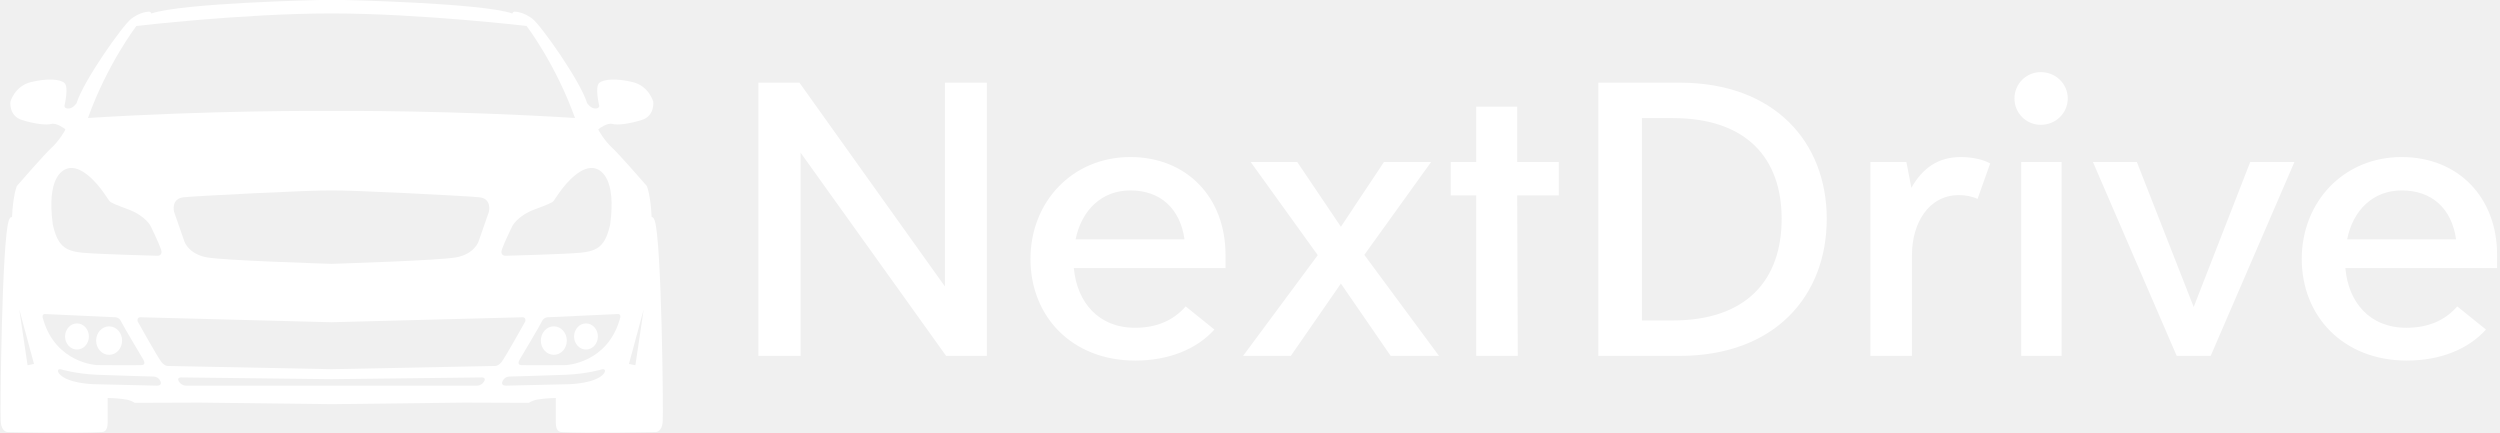
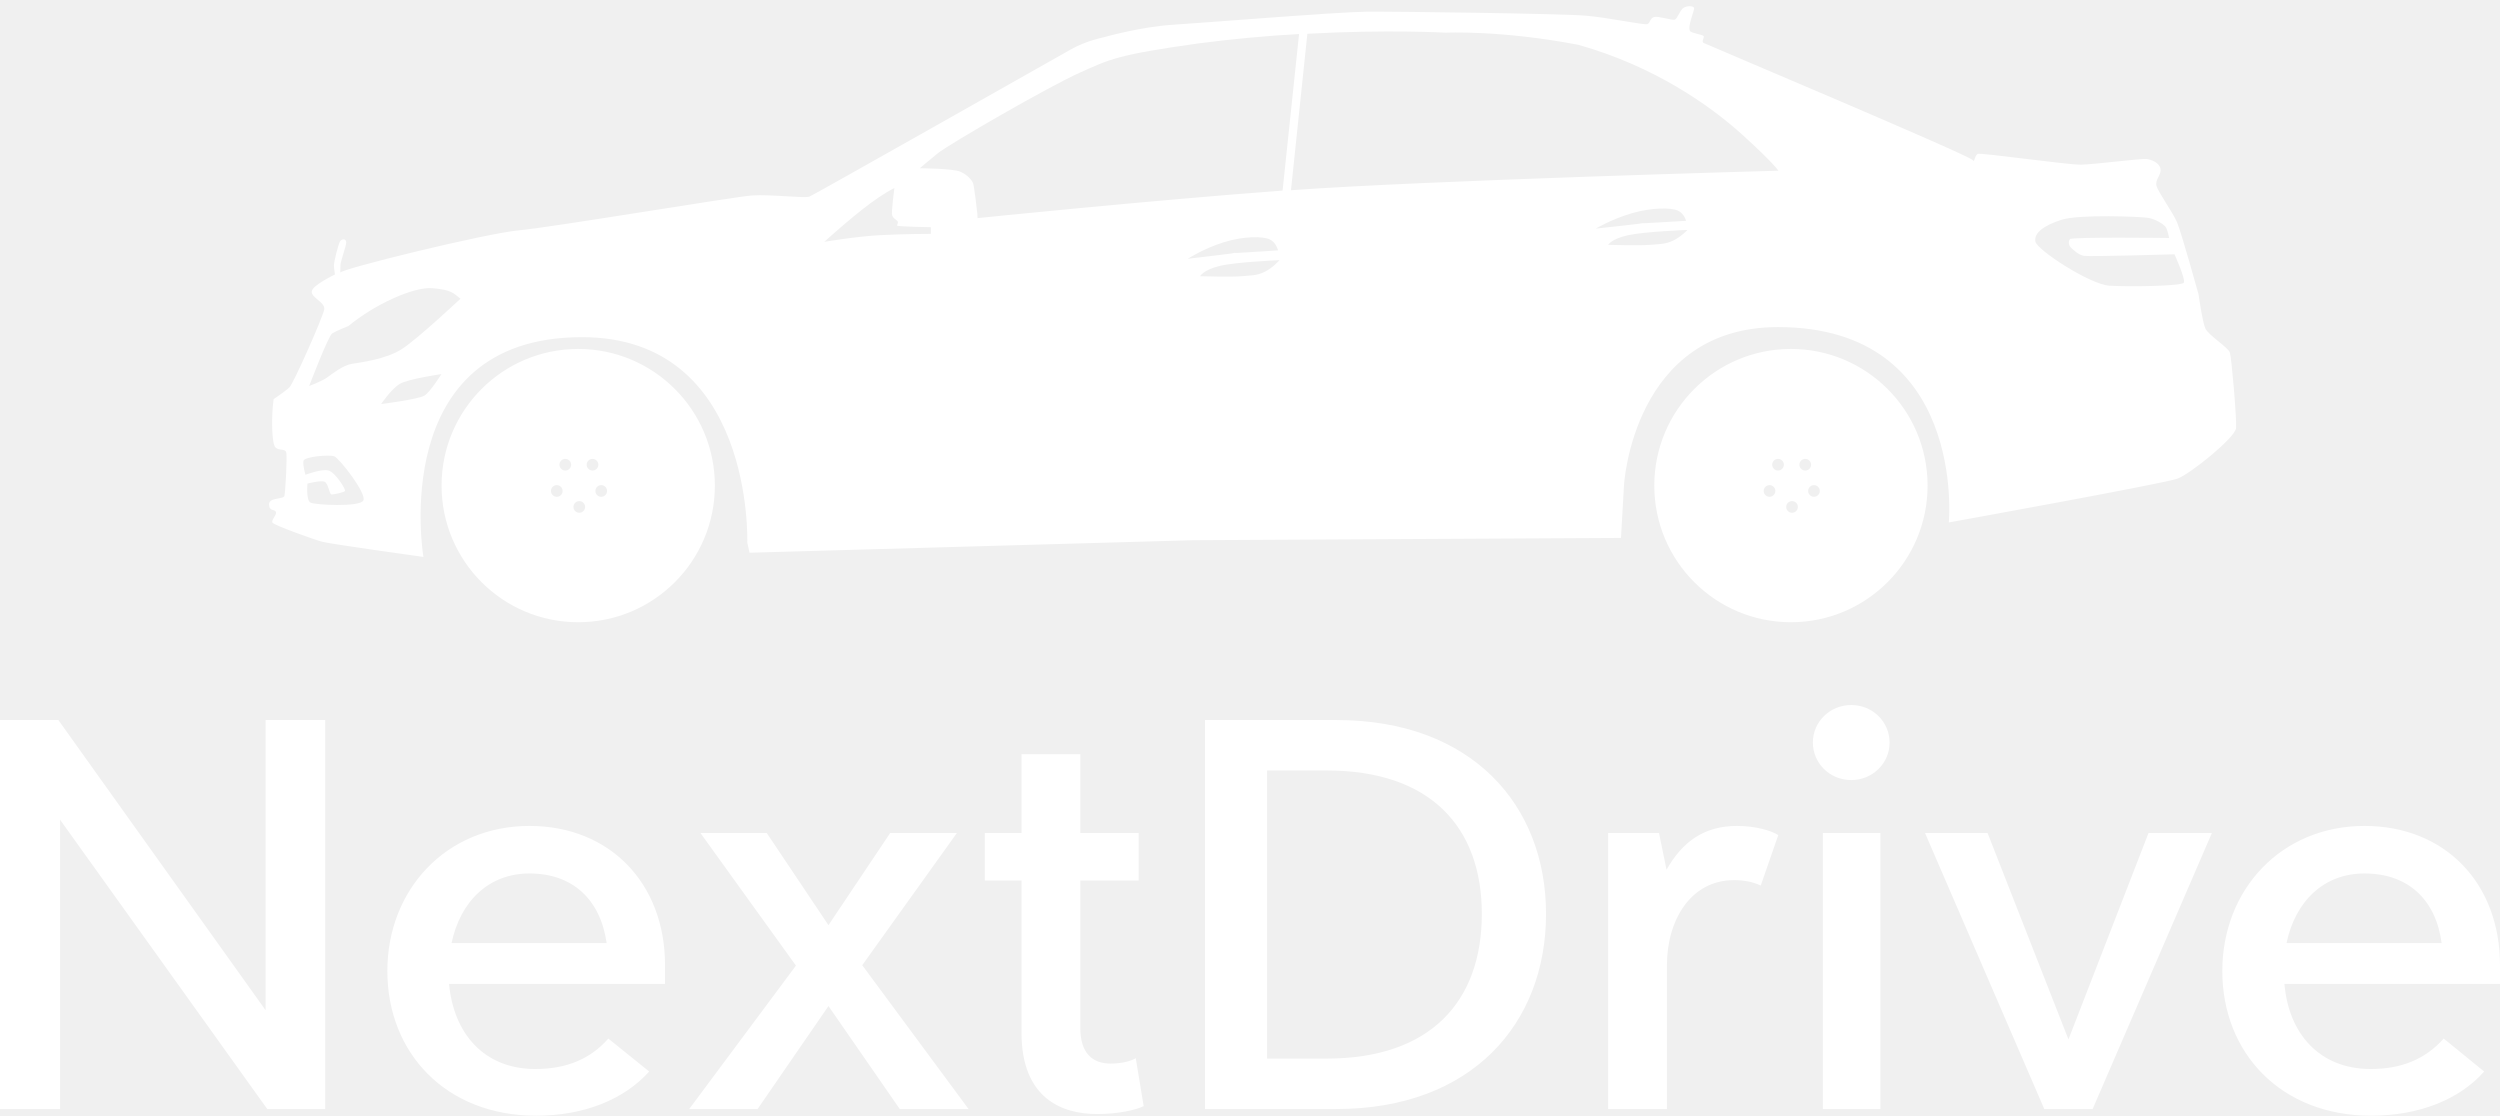
- <svg xmlns="http://www.w3.org/2000/svg" data-v-423bf9ae="" viewBox="0 0 520 90" class="iconLeft">
-   <g data-v-423bf9ae="" id="6ece3b68-07c7-4132-aae9-ca58c825d614" fill="white" transform="matrix(6.09137,0,0,6.09137,150.6223,-6.076143)">
-     <path d="M7.54 3.82L7.54 10.78L2.57 3.82L1.17 3.82L1.17 13.15L2.61 13.15L2.61 6.21L7.58 13.15L8.97 13.15L8.97 3.82ZM17.12 9.70C17.12 7.73 15.79 6.36 13.87 6.36C11.89 6.36 10.46 7.89 10.46 9.84C10.46 11.80 11.87 13.31 14.04 13.31C15.18 13.31 16.14 12.92 16.74 12.25L15.76 11.46C15.34 11.94 14.77 12.19 14.03 12.19C12.79 12.19 12.05 11.33 11.94 10.15L17.12 10.15ZM13.87 7.50C14.90 7.50 15.57 8.12 15.72 9.17L12.00 9.17C12.21 8.17 12.89 7.50 13.87 7.50ZM24.41 13.15L21.86 9.70L24.14 6.53L22.53 6.53L21.06 8.74L19.57 6.53L17.98 6.53L20.27 9.71L17.72 13.15L19.35 13.15L21.06 10.68L22.76 13.15ZM28.50 6.53L27.08 6.53L27.08 4.64L25.68 4.64L25.68 6.53L24.81 6.53L24.81 7.67L25.68 7.67L25.68 13.15L27.10 13.15L27.08 7.67L28.50 7.67ZM32.62 3.82L29.85 3.82L29.85 13.15L32.62 13.15C35.88 13.15 37.65 11.10 37.65 8.47C37.65 5.86 35.88 3.82 32.62 3.82ZM32.39 11.94L31.34 11.94L31.34 5.03L32.39 5.03C34.90 5.03 36.11 6.39 36.11 8.47C36.11 10.57 34.90 11.94 32.39 11.94ZM42.23 6.36C41.45 6.36 40.92 6.74 40.54 7.41L40.37 6.53L39.14 6.53L39.14 13.15L40.56 13.15L40.56 9.70C40.56 8.62 41.13 7.66 42.16 7.66C42.39 7.66 42.61 7.70 42.80 7.79L43.23 6.58C43.05 6.47 42.67 6.36 42.23 6.36ZM44.96 5.26C45.47 5.26 45.88 4.86 45.88 4.36C45.88 3.86 45.47 3.46 44.96 3.46C44.46 3.46 44.06 3.86 44.06 4.36C44.06 4.86 44.46 5.26 44.96 5.26ZM44.29 13.15L45.67 13.15L45.67 6.53L44.29 6.53ZM52.11 6.53L50.18 11.48L48.24 6.53L46.74 6.53L49.60 13.15L50.76 13.15L53.62 6.53ZM60.54 9.70C60.54 7.73 59.21 6.36 57.28 6.36C55.30 6.36 53.87 7.89 53.87 9.84C53.87 11.80 55.29 13.31 57.46 13.31C58.60 13.31 59.56 12.92 60.16 12.25L59.18 11.46C58.76 11.94 58.19 12.19 57.44 12.19C56.20 12.19 55.46 11.33 55.36 10.15L60.54 10.15ZM57.28 7.50C58.32 7.50 58.99 8.12 59.14 9.17L55.42 9.17C55.62 8.17 56.31 7.50 57.28 7.50Z" />
+ <svg xmlns="http://www.w3.org/2000/svg" data-v-423bf9ae="" viewBox="0 0 365.239 163" class="iconAbove">
+   <g data-v-423bf9ae="" id="347bb772-a599-4295-8e7f-5d239bf7daab" fill="white" transform="matrix(6.09137,0,0,6.09137,-7.126909,81.92386)">
+     <path d="M7.54 3.82L7.54 10.78L2.57 3.82L1.17 3.82L1.17 13.15L2.61 13.15L2.61 6.21L7.58 13.15L8.97 13.15L8.97 3.82ZM17.12 9.70C17.12 7.73 15.79 6.36 13.87 6.36C11.87 6.36 10.46 7.89 10.46 9.84C10.46 11.80 11.86 13.31 14.03 13.31C15.18 13.31 16.14 12.92 16.74 12.25L15.76 11.46C15.34 11.94 14.77 12.19 14.01 12.19C12.77 12.19 12.05 11.33 11.94 10.15L17.12 10.15ZM13.87 7.50C14.90 7.50 15.57 8.12 15.72 9.17L12.00 9.17C12.21 8.17 12.89 7.50 13.87 7.50ZM24.40 13.15L21.85 9.70L24.12 6.53L22.52 6.53L21.04 8.74L19.56 6.53L17.97 6.53L20.26 9.71L17.70 13.15L19.34 13.15L21.04 10.68L22.75 13.15ZM28.41 11.93C28.32 11.99 28.09 12.06 27.81 12.06C27.36 12.06 27.08 11.80 27.08 11.20L27.08 7.67L28.48 7.67L28.48 6.53L27.08 6.53L27.08 4.64L25.67 4.64L25.67 6.53L24.79 6.53L24.79 7.67L25.67 7.67L25.67 11.32C25.67 12.91 26.66 13.27 27.48 13.27C28 13.27 28.42 13.17 28.60 13.08ZM33.22 3.82L30.07 3.82L30.07 13.15L33.22 13.15C36.47 13.15 38.25 11.10 38.25 8.47C38.25 5.86 36.47 3.82 33.22 3.82ZM32.99 11.94L31.56 11.94L31.56 5.03L32.99 5.03C35.48 5.03 36.71 6.39 36.71 8.47C36.71 10.57 35.48 11.94 32.99 11.94ZM42.83 6.36C42.04 6.36 41.52 6.74 41.14 7.41L40.96 6.53L39.74 6.53L39.74 13.15L41.15 13.15L41.15 9.70C41.15 8.62 41.72 7.66 42.76 7.66C42.99 7.66 43.21 7.70 43.40 7.79L43.82 6.58C43.65 6.47 43.27 6.36 42.83 6.36ZM45.57 5.26C46.08 5.26 46.49 4.86 46.49 4.36C46.49 3.86 46.08 3.46 45.57 3.46C45.06 3.46 44.65 3.86 44.65 4.36C44.65 4.86 45.06 5.26 45.57 5.26ZM44.89 13.15L46.27 13.15L46.27 6.53L44.89 6.53ZM52.70 6.53L50.78 11.48L48.84 6.53L47.34 6.53L50.20 13.15L51.36 13.15L54.22 6.53ZM61.13 9.70C61.13 7.73 59.81 6.36 57.88 6.36C55.88 6.36 54.47 7.89 54.47 9.84C54.47 11.80 55.87 13.31 58.04 13.31C59.19 13.31 60.16 12.92 60.75 12.25L59.78 11.46C59.35 11.94 58.79 12.19 58.03 12.19C56.79 12.19 56.06 11.33 55.96 10.15L61.13 10.15ZM57.88 7.50C58.92 7.50 59.59 8.12 59.73 9.17L56.01 9.17C56.22 8.17 56.90 7.50 57.88 7.50Z" />
  </g>
-   <g data-v-423bf9ae="" id="32b9661d-38e3-4296-abc6-f9ee62770a50" transform="matrix(1.49995,0,0,1.49995,-5.874781,-28.49905)" stroke="none" fill="white">
-     <path d="M94.699 49.569c-.173-.479-.343-.486-.416-.463-.137-3.059-.67-4.314-.67-4.314s-3.873-4.456-4.819-5.311c-.947-.854-1.979-2.472-1.895-2.563.084-.092 1.226-.916 1.922-.733.697.183 2.257.031 4.096-.549s1.587-2.534 1.587-2.534-.584-2.167-2.841-2.716c-2.256-.55-4.039-.427-4.653.122s-.026 3.021-.026 3.021.194.489-.475.519c-.668.031-1.169-.733-1.169-.733-.947-3.083-6.408-10.818-7.605-11.721-.891-.671-1.778-.949-2.423-.977a.327.327 0 00-.344.255C70.733 19.407 51.567 19 51.567 19h-3.269s-19.166.407-23.4 1.873a.327.327 0 00-.343-.255c-.646.028-1.533.306-2.424.977-1.198.902-6.658 8.638-7.604 11.721 0 0-.502.764-1.17.733-.668-.03-.474-.519-.474-.519s.588-2.472-.026-3.021c-.614-.549-2.398-.672-4.654-.123-2.257.55-2.842 2.717-2.842 2.717s-.251 1.953 1.588 2.534c1.839.58 3.398.732 4.095.549.697-.183 1.839.641 1.923.733.083.091-.947 1.709-1.895 2.563-.947.856-4.819 5.312-4.819 5.312s-.535 1.259-.671 4.328c-.043-.027-.242-.11-.443.449-.966 2.767-1.226 26.574-1.114 27.959.111 1.384.965 1.384.965 1.384s9.602.198 13 0c.367-.022.854-.122.854-1.344v-3.379c.838.013 1.698.076 2.563.212a3.21 3.21 0 011.198.458l8.97-.031 18.358.215 18.357-.215 8.97.031s.515-.353 1.198-.458a18.52 18.52 0 012.534-.212v3.379c0 1.222.487 1.321.854 1.344 3.398.198 12.999 0 12.999 0s.854 0 .967-1.384c.113-1.386-.147-25.194-1.113-27.961zm-1.52 12.327l-1.152 7.751-.892-.182 2.044-7.569zm-3.567.651s.521-.04.261.692c-1.746 6.146-7.465 6.389-7.465 6.389s-5.609.042-6.241 0c-.632-.04-.186-.772-.186-.772s2.822-4.721 3.083-5.29c.259-.57.78-.57.78-.57l9.768-.449zm-3.063-20.166c.706.232 2.841 1.343 1.978 7.753-.659 2.95-1.693 3.669-4.076 3.908-2.113.211-10.409.426-10.409.426s-.864.061-.502-.946c.362-1.008 1.393-3.114 1.393-3.114s.655-1.469 3.231-2.411c1.421-.518 2.35-.896 2.498-1.111.202-.295-.325.501.733-1.055 1.058-1.557 3.296-4.06 5.154-3.45zM22.828 22.602s14.712-1.729 27.004-1.739h.102c12.293.01 27.004 1.739 27.004 1.739s4.039 5.281 6.714 12.759c-17.216-1.077-32.354-.987-33.718-.977v.001l-.051-.001-.051.001v-.001c-1.363-.01-16.502-.1-33.717.977 2.674-7.479 6.713-12.759 6.713-12.759zm9.797 32.091c-2.526-.448-3.12-2.158-3.12-2.158l-1.449-4.158s-.484-1.862 1.375-2.028c2.336-.209 17.953-1.007 20.452-.938 2.5-.069 18.115.728 20.452.938 1.859.166 1.375 2.028 1.375 2.028l-1.448 4.158s-.595 1.71-3.12 2.158c-2.404.426-15.914.852-17.208.892v.003l-.051-.002-.051.002v-.003c-1.295-.04-14.804-.466-17.207-.892zM13.218 42.381c1.856-.61 4.094 1.893 5.153 3.449 1.059 1.557.531.76.733 1.055.148.216 1.077.594 2.498 1.111 2.576.942 3.231 2.411 3.231 2.411s1.031 2.106 1.393 3.114c.362 1.007-.502.946-.502.946s-8.294-.215-10.409-.426c-2.383-.239-3.417-.958-4.076-3.908-.863-6.408 1.271-7.52 1.979-7.752zm-3.065 20.166l9.769.448s.52 0 .779.57c.26.569 3.083 5.29 3.083 5.29s.445.732-.186.772c-.631.042-6.24 0-6.24 0s-5.72-.242-7.466-6.389c-.259-.731.261-.691.261-.691zM8.63 69.466l-.891.182-1.152-7.751 2.043 7.569zm17.049 3.013c-.334 0-8.8-.204-8.8-.204s-3.717-.082-4.794-1.506c-.401-.631.223-.57.223-.57s2.118.652 5.126.773c3.008.122 7.8.244 7.8.244s.594 0 .892.57c.295.57-.113.693-.447.693zm45.214-.383c-.344.395-.817.383-.817.383H29.691s-.475.012-.818-.383c-.409-.47-.297-.764.186-.758l20.824.244 20.824-.244c.483-.006.596.288.186.758zm1.522-2.344l-22.481.444v.002l-.051-.002-.051.002v-.002l-22.482-.444s-.51.12-1.034-.53c-.525-.65-3.312-5.656-3.312-5.656s-.148-.585.408-.57l26.47.69 26.47-.69c.557-.015.409.57.409.57s-2.786 5.006-3.311 5.656c-.524.65-1.035.53-1.035.53zm1.672 2.727c-.335 0-.742-.122-.445-.692s.892-.57.892-.57 4.79-.122 7.801-.244c3.007-.121 5.124-.773 5.124-.773s.624-.061.224.57c-1.077 1.424-4.794 1.506-4.794 1.506s-8.468.203-8.802.203z" />
-     <ellipse cx="80.717" cy="66.23" rx="1.801" ry="1.975" />
-     <ellipse cx="14.592" cy="65.661" rx="1.653" ry="1.811" />
-     <ellipse cx="85.175" cy="65.661" rx="1.652" ry="1.811" />
-     <ellipse cx="19.049" cy="66.231" rx="1.801" ry="1.974" />
+   <g data-v-423bf9ae="" id="b127c286-69ce-47ee-a6e2-98b0228e38d8" transform="matrix(3.193106,0,0,3.193106,23.34301,-113.7441)" stroke="none" fill="white">
+     <path d="M19.145 51.587a6.252 6.252 0 100 12.504 6.252 6.252 0 000-12.504zm-.001 1.041a5.21 5.21 0 100 10.421 5.21 5.21 0 000-10.421zm4.378 7.407a5.03 5.03 0 01-.135.25c-.271-.26-1.414-1.35-1.727-1.568-.357-.247-.805-.24-1.063.097a.71.71 0 00-.159.433c0 .224.124.447.377.636.363.274 1.686.975 2.033 1.158a3.426 3.426 0 01-.173.189c-.273-.182-1.582-1.03-2.07-.836-.523.209-.498 2.103-.494 2.247-.095.019-.19.035-.287.049.018-.169.203-2.002.18-2.415-.025-.433-.306-.783-.73-.779-.432.004-.71.296-.71.805v.025c.01.517.346 2.354.355 2.406a2.98 2.98 0 01-.232-.017c-.032-.255-.268-1.987-.751-2.233-.468-.238-1.723.849-1.976 1.076a4.764 4.764 0 01-.294-.274c.253-.158 1.718-1.083 2.016-1.343.327-.285.431-.721.167-1.054-.145-.183-.329-.28-.531-.28-.177 0-.369.075-.559.229-.386.312-1.547 1.603-1.672 1.744a3.946 3.946 0 01-.132-.204c.219-.201 1.381-1.298 1.305-1.824-.074-.515-1.656-.912-2.007-.994.005-.095.014-.189.024-.283.314.11 1.858.65 2.241.719.426.078.832-.113.928-.527a.836.836 0 00.022-.188c0-.338-.229-.6-.663-.695-.447-.099-1.953-.193-2.334-.214a4.38 4.38 0 01.083-.244c.321.053 1.868.284 2.23-.094.363-.378-.307-1.884-.454-2.2.075-.054.152-.105.23-.153.134.381.652 1.83.831 2.16.206.381.61.578.991.392.261-.126.404-.339.404-.606 0-.136-.037-.287-.117-.447-.195-.396-1.015-1.557-1.271-1.918.073-.028.146-.054.221-.078.242.405.958 1.534 1.437 1.571.478.036 1.136-1.198 1.359-1.647.09.024.177.05.263.079-.255.411-.995 1.612-1.134 1.94-.169.4-.071.837.312 1.02.112.053.223.08.33.08.271 0 .513-.172.673-.513.18-.385.556-1.67.69-2.141.072.041.144.083.213.128-.166.426-.63 1.709-.36 2.113.283.427 1.834.124 2.221.042.039.086.075.174.108.263-.351.036-1.951.209-2.324.31-.418.112-.703.459-.612.873.077.35.326.556.692.556.082 0 .172-.01.265-.032.453-.103 1.899-.684 2.219-.814.011.067.022.134.03.203-.398.135-1.739.623-1.878 1.1-.141.493 1.079 1.474 1.399 1.722zm-4.701-3.151a.267.267 0 11-.534 0 .267.267 0 01.534 0zm1.245 0a.267.267 0 11-.534 0 .267.267 0 01.534 0zm-1.635 1.201a.267.267 0 11-.534 0 .267.267 0 01.534 0zm2.034 0a.267.267 0 11-.534 0 .267.267 0 01.534 0zm-1.004.731a.267.267 0 11-.534 0 .267.267 0 01.534 0zm55.17-7.229a6.252 6.252 0 100 12.504 6.252 6.252 0 100-12.504zm0 1.041a5.21 5.21 0 100 10.421 5.21 5.21 0 000-10.421zm4.378 7.407a5.03 5.03 0 01-.135.25c-.271-.26-1.414-1.35-1.727-1.568-.357-.247-.805-.24-1.063.097a.71.71 0 00-.159.433c0 .224.124.447.377.636.363.274 1.686.975 2.033 1.158a3.426 3.426 0 01-.173.189c-.273-.182-1.582-1.03-2.07-.836-.523.209-.498 2.103-.494 2.247-.095.019-.19.035-.287.049.018-.169.203-2.002.18-2.415-.025-.433-.306-.783-.73-.779-.432.004-.71.296-.71.805v.025c.01.517.346 2.354.355 2.406a2.98 2.98 0 01-.232-.017c-.032-.255-.268-1.987-.751-2.233-.468-.238-1.723.849-1.976 1.076a4.764 4.764 0 01-.294-.274c.253-.158 1.718-1.083 2.016-1.343.327-.285.431-.721.167-1.054-.145-.183-.329-.28-.531-.28-.177 0-.369.075-.559.229-.386.312-1.547 1.603-1.672 1.744a3.946 3.946 0 01-.132-.204c.219-.201 1.381-1.298 1.305-1.824-.074-.515-1.656-.912-2.007-.994.005-.095.014-.189.024-.283.314.11 1.858.65 2.241.719.426.078.832-.113.928-.527a.836.836 0 00.022-.188c0-.338-.229-.6-.663-.695-.447-.099-1.953-.193-2.334-.214a4.38 4.38 0 01.083-.244c.321.053 1.868.284 2.23-.094.363-.378-.307-1.884-.454-2.2.075-.054.152-.105.23-.153.134.381.652 1.83.831 2.16.206.381.61.578.991.392.261-.126.404-.339.404-.606 0-.136-.037-.287-.117-.447-.195-.396-1.015-1.557-1.271-1.918.073-.028.146-.054.221-.078.242.405.958 1.534 1.437 1.571.478.036 1.136-1.198 1.359-1.647.09.024.177.05.263.079-.255.411-.995 1.612-1.134 1.94-.169.4-.071.837.312 1.02.112.053.223.08.33.08.271 0 .513-.172.673-.513.18-.385.556-1.67.69-2.141.072.041.144.083.213.128-.166.426-.63 1.709-.36 2.113.283.427 1.834.124 2.221.042.039.086.075.174.108.263-.351.036-1.951.209-2.324.31-.418.112-.703.459-.612.873.077.35.326.556.692.556.082 0 .172-.01.265-.032.453-.103 1.899-.684 2.219-.814.011.067.022.134.03.203-.398.135-1.739.623-1.878 1.1-.141.493 1.079 1.474 1.399 1.722zm-4.701-3.151a.267.267 0 11-.534 0 .267.267 0 01.534 0zm1.245 0a.267.267 0 11-.534 0 .267.267 0 01.534 0zm-1.635 1.201a.267.267 0 11-.534 0 .267.267 0 01.534 0zm2.034 0a.267.267 0 11-.534 0 .267.267 0 01.534 0zm-1.004.731a.267.267 0 11-.534 0 .267.267 0 01.534 0zm-.91-8.229c-6.628 0-7.044 7.218-7.044 7.218l-.139 2.429-19.571.104-20.3.573-.104-.468s.321-9.395-7.565-9.395c-8.953 0-7.253 10.055-7.253 10.055s-4.251-.59-4.633-.694c-.382-.104-2.204-.755-2.273-.876-.069-.121.217-.364.156-.494S5 59.026 5 58.696s.659-.215.703-.388c.043-.174.139-1.839.078-2.004-.061-.165-.317-.048-.49-.213s-.194-1.407-.082-2.208c0 0 .538-.356.729-.547.191-.191 1.544-3.245 1.588-3.566.043-.321-.607-.531-.573-.817.035-.286 1.061-.771 1.061-.771s-.046-.286-.046-.429c0-.143.202-.995.293-1.106.091-.111.267-.104.27.062.003.166-.264.869-.264 1.044 0 .176-.007.345-.007.345-.048-.154 6.671-1.802 8.166-1.937 1.477-.133 9.838-1.536 10.671-1.596s2.412.139 2.629.052c.217-.087 11.267-6.344 11.972-6.741.705-.397 1.483-.547 1.483-.547s1.692-.481 3.149-.573c1.457-.091 7.547-.586 8.875-.599 1.327-.013 8.97.087 10.046.182s2.672.442 2.811.386c.139-.056.113-.273.312-.325s.802.16.937.121c.134-.039.241-.449.416-.547.176-.098.416-.085.468 0 .052.085-.312.846-.182 1.067.059.098.586.163.625.234s-.117.247 0 .312 12.201 5.156 12.31 5.361c.082.155.087-.226.234-.286.147-.061 4.112.503 4.711.494.599-.009 2.811-.293 3.019-.26s.566.156.625.442c.059.286-.254.488-.182.781s.746 1.206.946 1.683.98 3.288.98 3.288.174 1.258.312 1.562 1.041.865 1.119 1.093c.078.228.319 3.025.286 3.461s-2.089 2.095-2.681 2.316c-.592.221-10.462 2.004-10.462 2.004s.832-8.939-7.817-8.939zm-66.149.29c-.182.117-1.054 2.407-1.054 2.407s.574-.214.82-.39c.246-.177.727-.558 1.132-.625.406-.067 1.562-.208 2.29-.677s2.681-2.303 2.681-2.303c-.335-.262-.403-.403-1.275-.481s-2.675.753-3.852 1.731c0 0-.56.221-.742.338zm3.088 2.312c-.39.234-.85.92-.85.92s1.718-.217 1.987-.39c.269-.174.772-.98.772-.98s-1.518.216-1.909.45zm-4.402 3.518c-.043.195.091.638.091.638s.711-.273 1.037-.2c.325.074.82.876.772.941s-.529.169-.625.156c-.095-.013-.139-.527-.325-.586s-.768.091-.768.091-.074.769.143.873c.217.104 2.238.213 2.412-.095.174-.308-1.097-1.943-1.332-2.026-.234-.082-1.362.013-1.405.208zm45.181-12.381c6.112-.449 22.3-.894 22.3-.894s-.179-.312-1.651-1.648c-1.472-1.336-4.038-3.14-7.502-4.112-3.536-.677-6.066-.555-6.066-.555s-2.654-.153-6.331.05l-.75 7.159zm.37-7.148a62.642 62.642 0 00-4.626.433c-3.722.521-4.038.724-5.427 1.345-1.388.62-5.964 3.261-6.476 3.678-.512.418-.824.686-.824.686s1.521.008 1.86.159c.339.152.504.38.568.497.063.117.206 1.434.206 1.434l.009.191s7.857-.806 13.956-1.259l.754-7.164zm-21.724 9.509s1.445-.247 2.557-.306c1.112-.059 2.32-.059 2.32-.059v-.306s-1.553-.02-1.547-.078c.007-.059.088-.15 0-.221-.088-.072-.176-.117-.224-.241-.047-.124.102-1.249.102-1.249-.863.425-2.005 1.385-3.208 2.46zm18.738.508c-.684.059 2.024-.117 2.024-.117s-.081-.361-.381-.504c-.299-.143-1.174-.159-2.105.133s-1.646.755-1.646.755 2.792-.327 2.108-.267zm-1.425 1.067s1.308.039 1.737 0 .755-.02 1.126-.215c.371-.195.651-.521.651-.521s-1.952.078-2.72.26c-.768.182-.911.475-.911.475h.117zm20.094-2.428c-.684.055 2.024-.109 2.024-.109s-.081-.336-.381-.47c-.299-.133-1.174-.148-2.105.124-.93.273-1.646.703-1.646.703s2.792-.304 2.108-.248zm-1.425.993s1.308.036 1.737 0c.429-.036.755-.018 1.126-.2s.651-.485.651-.485-1.952.073-2.72.242c-.768.17-.911.442-.911.442h.117zm25.378-.837c-.104-.124-.455-.344-.781-.4s-3.156-.173-3.969.087c-.813.26-1.269.606-1.197.995.072.389 2.501 1.968 3.393 2.022.892.054 3.313.022 3.4-.141s-.428-1.296-.428-1.296-3.893.117-4.153.069c-.26-.049-.501-.297-.592-.384s-.124-.27-.039-.379c.085-.108 4.538-.052 4.538-.052s-.068-.397-.172-.521z" clip-rule="evenodd" />
  </g>
</svg>
